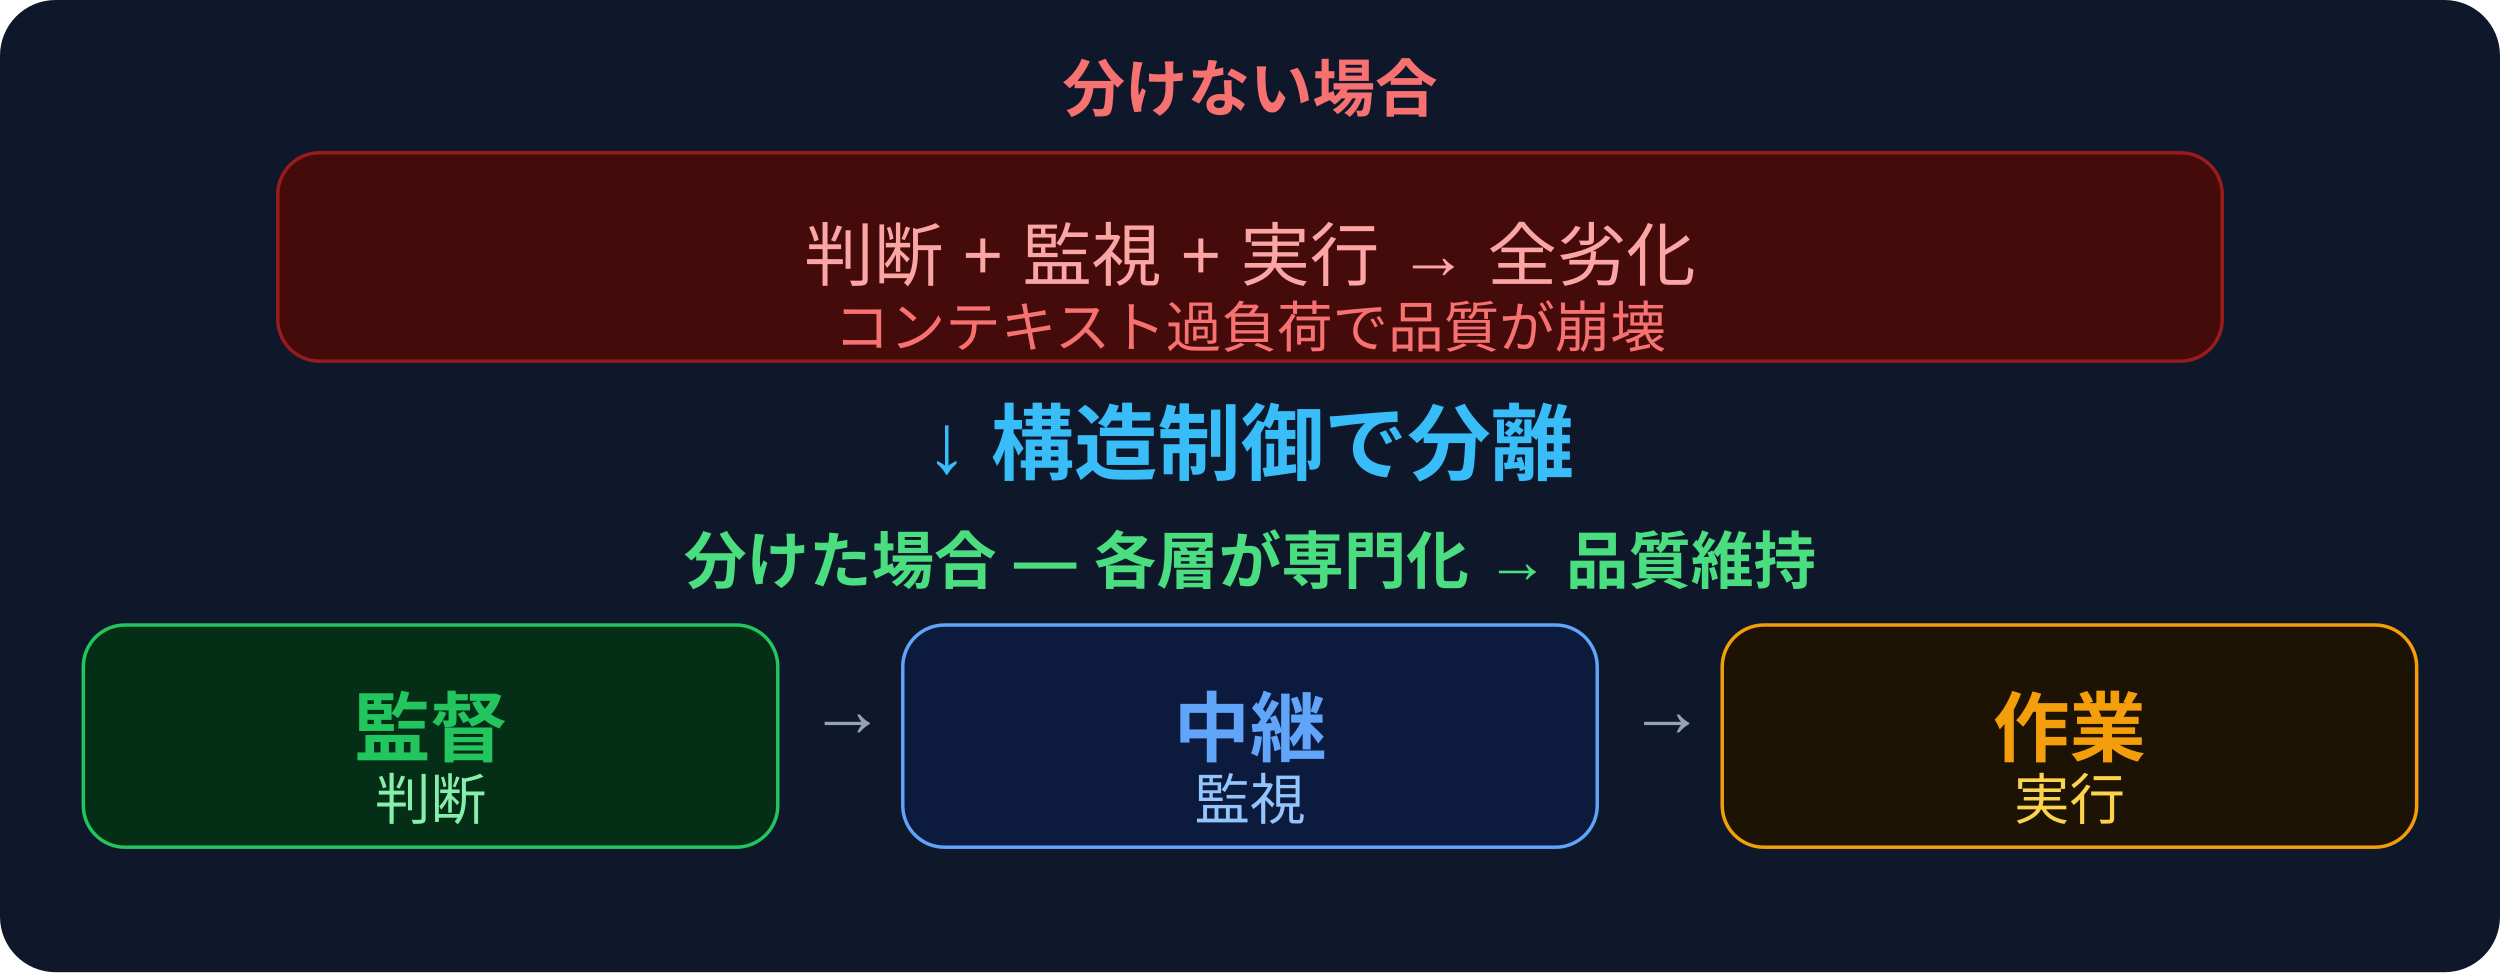
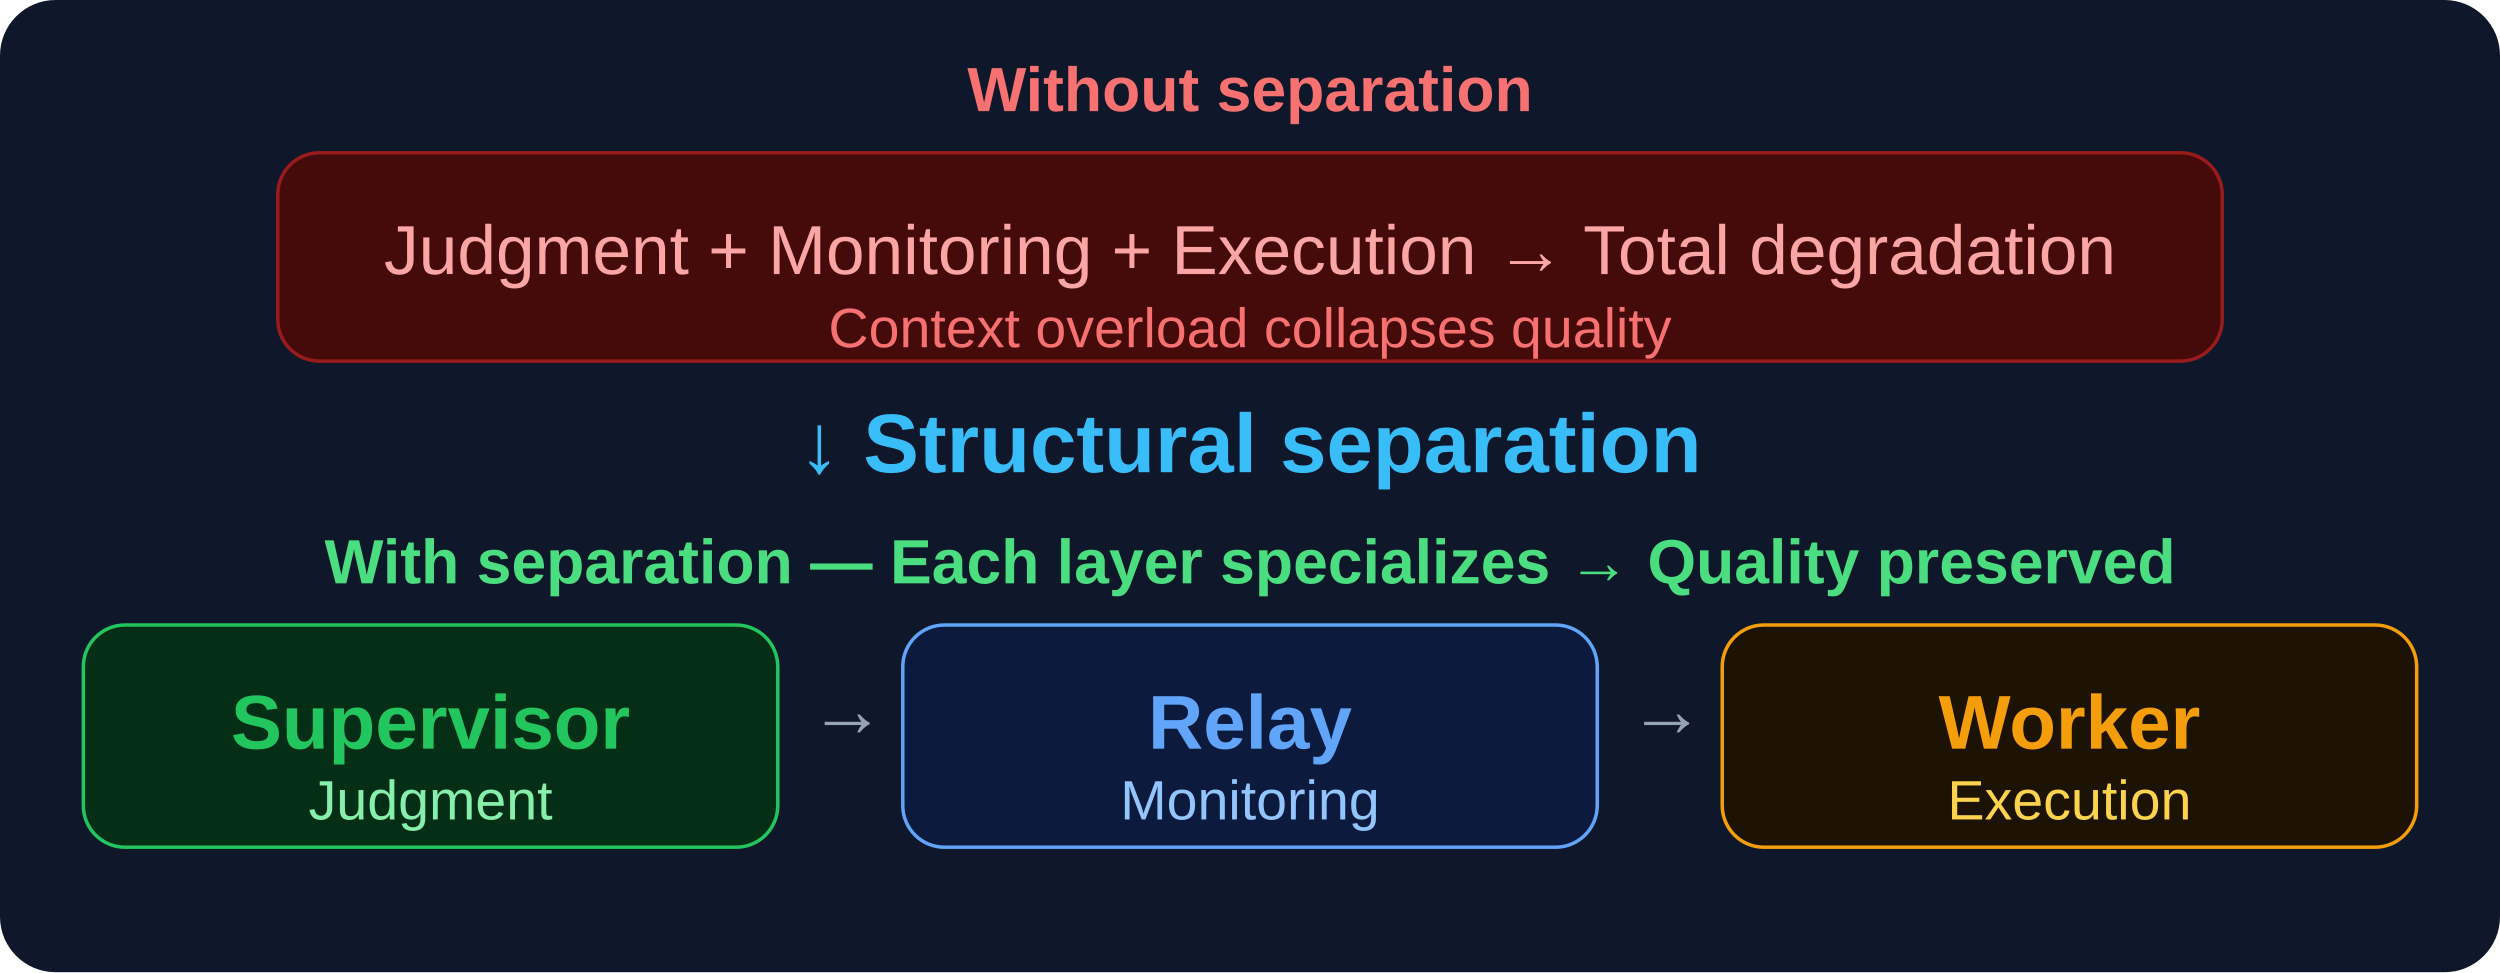
<svg xmlns="http://www.w3.org/2000/svg" viewBox="0 0 360 140" font-family="Segoe UI, Arial, sans-serif">
  <rect fill="#0f172a" width="360" height="140" rx="8" />
-   <text fill="#f87171" font-size="9" font-weight="600" x="180" y="16" text-anchor="middle">分けない場合</text>
+   <text fill="#f87171" font-size="9" font-weight="600" x="180" y="16" text-anchor="middle">Without separation</text>
  <rect fill="#450a0a" stroke="#991b1b" stroke-width="0.5" x="40" y="22" width="280" height="30" rx="6" />
-   <text fill="#fca5a5" font-size="10" x="180" y="36" text-anchor="middle" dominant-baseline="central">判断 + 監視 + 実行 → 全劣化</text>
-   <text fill="#f87171" font-size="8" x="180" y="50" text-anchor="middle" font-weight="500">コンテキスト過負荷で品質が崩壊</text>
-   <text fill="#38bdf8" font-size="12" font-weight="600" x="180" y="68" text-anchor="middle">↓ 構造制御で分離</text>
-   <text fill="#4ade80" font-size="9" font-weight="600" x="180" y="84" text-anchor="middle">分けた場合 — 各層が専門化 → 品質維持</text>
+   <text fill="#fca5a5" font-size="10" x="180" y="36" text-anchor="middle" dominant-baseline="central">Judgment + Monitoring + Execution → Total degradation</text>
+   <text fill="#f87171" font-size="8" x="180" y="50" text-anchor="middle" font-weight="500">Context overload collapses quality</text>
+   <text fill="#38bdf8" font-size="12" font-weight="600" x="180" y="68" text-anchor="middle">↓ Structural separation</text>
+   <text fill="#4ade80" font-size="9" font-weight="600" x="180" y="84" text-anchor="middle">With separation — Each layer specializes → Quality preserved</text>
  <rect fill="#052e16" stroke="#22c55e" stroke-width="0.5" x="12" y="90" width="100" height="32" rx="6" />
-   <text fill="#22c55e" font-size="11" font-weight="600" x="62" y="104" text-anchor="middle" dominant-baseline="central">監督</text>
-   <text fill="#86efac" font-size="8" x="62" y="118" text-anchor="middle">判断</text>
+   <text fill="#22c55e" font-size="11" font-weight="600" x="62" y="104" text-anchor="middle" dominant-baseline="central">Supervisor</text>
+   <text fill="#86efac" font-size="8" x="62" y="118" text-anchor="middle">Judgment</text>
  <text fill="#94a3b8" font-size="11" x="122" y="106" text-anchor="middle">→</text>
  <rect fill="#0c1a3d" stroke="#60a5fa" stroke-width="0.5" x="130" y="90" width="100" height="32" rx="6" />
-   <text fill="#60a5fa" font-size="11" font-weight="600" x="180" y="104" text-anchor="middle" dominant-baseline="central">中継</text>
-   <text fill="#93c5fd" font-size="8" x="180" y="118" text-anchor="middle">監視</text>
+   <text fill="#60a5fa" font-size="11" font-weight="600" x="180" y="104" text-anchor="middle" dominant-baseline="central">Relay</text>
+   <text fill="#93c5fd" font-size="8" x="180" y="118" text-anchor="middle">Monitoring</text>
  <text fill="#94a3b8" font-size="11" x="240" y="106" text-anchor="middle">→</text>
  <rect fill="#1c1305" stroke="#f59e0b" stroke-width="0.5" x="248" y="90" width="100" height="32" rx="6" />
-   <text fill="#f59e0b" font-size="11" font-weight="600" x="298" y="104" text-anchor="middle" dominant-baseline="central">作業</text>
-   <text fill="#fcd34d" font-size="8" x="298" y="118" text-anchor="middle">実行</text>
+   <text fill="#f59e0b" font-size="11" font-weight="600" x="298" y="104" text-anchor="middle" dominant-baseline="central">Worker</text>
+   <text fill="#fcd34d" font-size="8" x="298" y="118" text-anchor="middle">Execution</text>
</svg>
